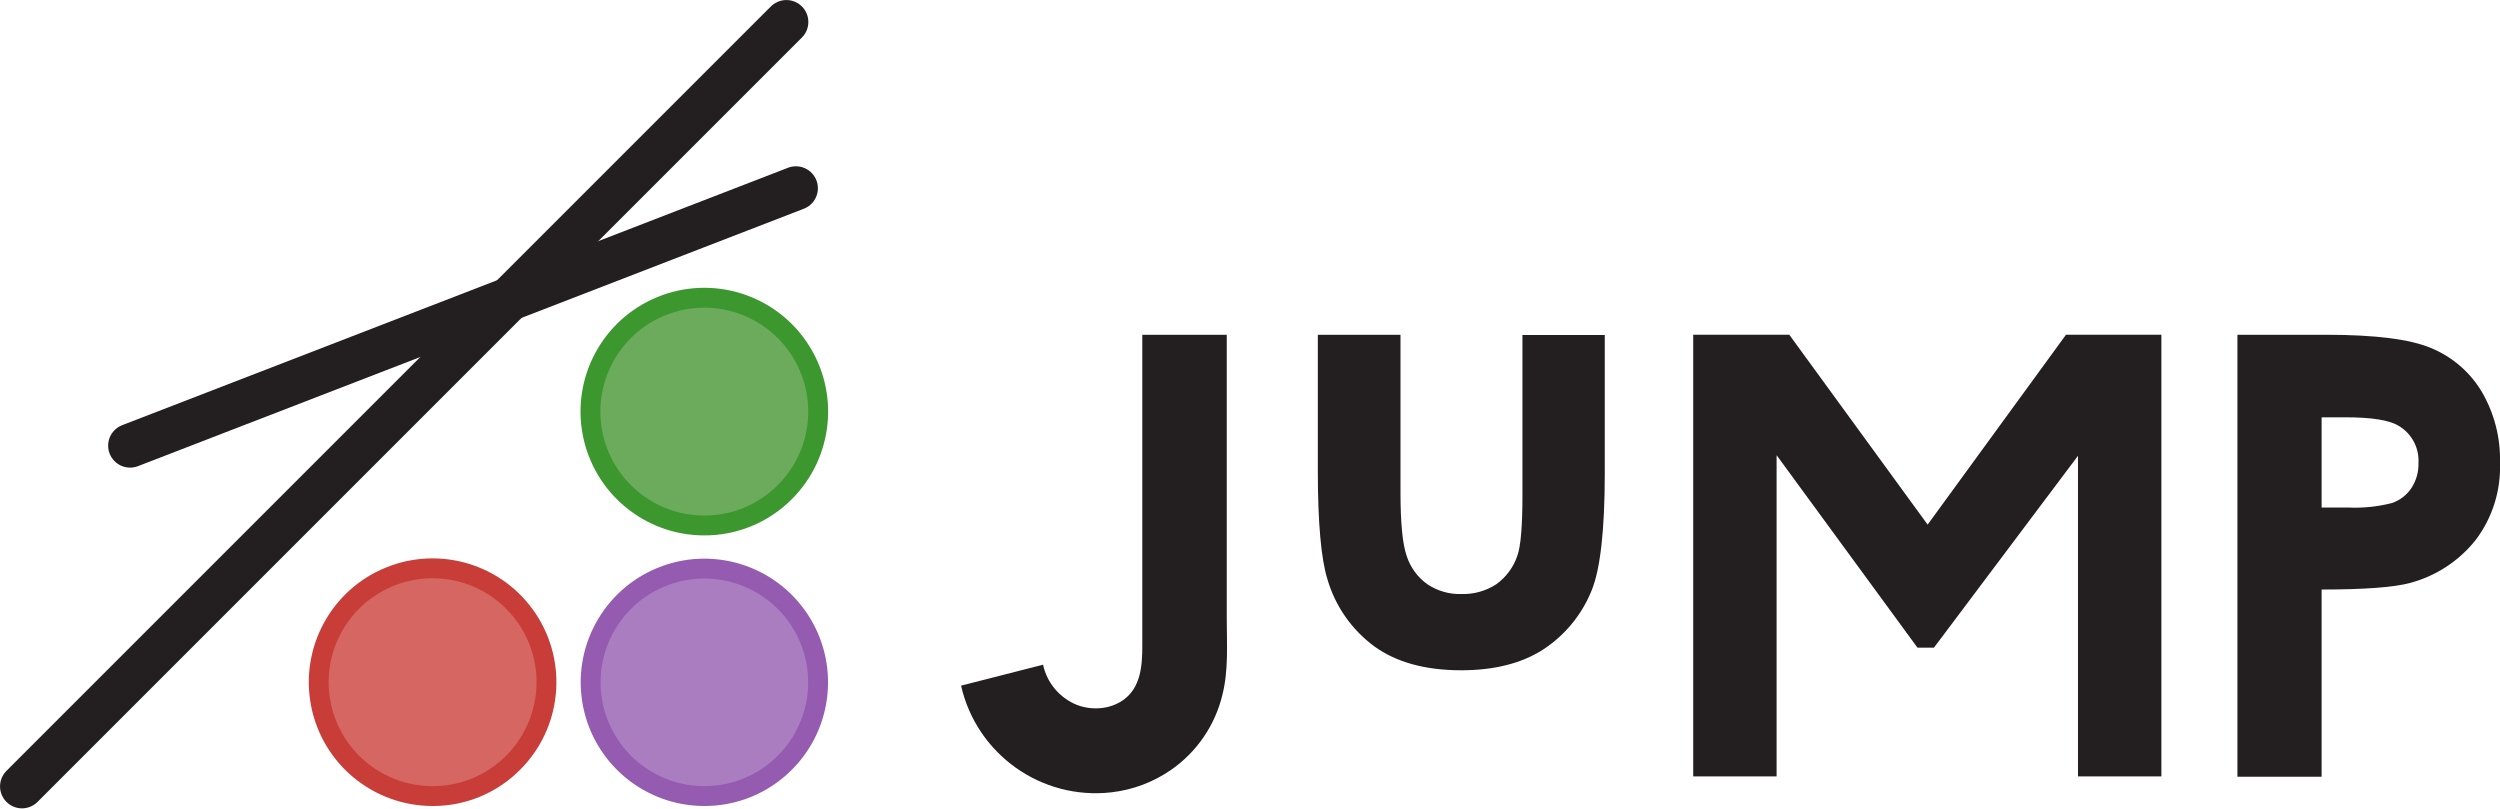
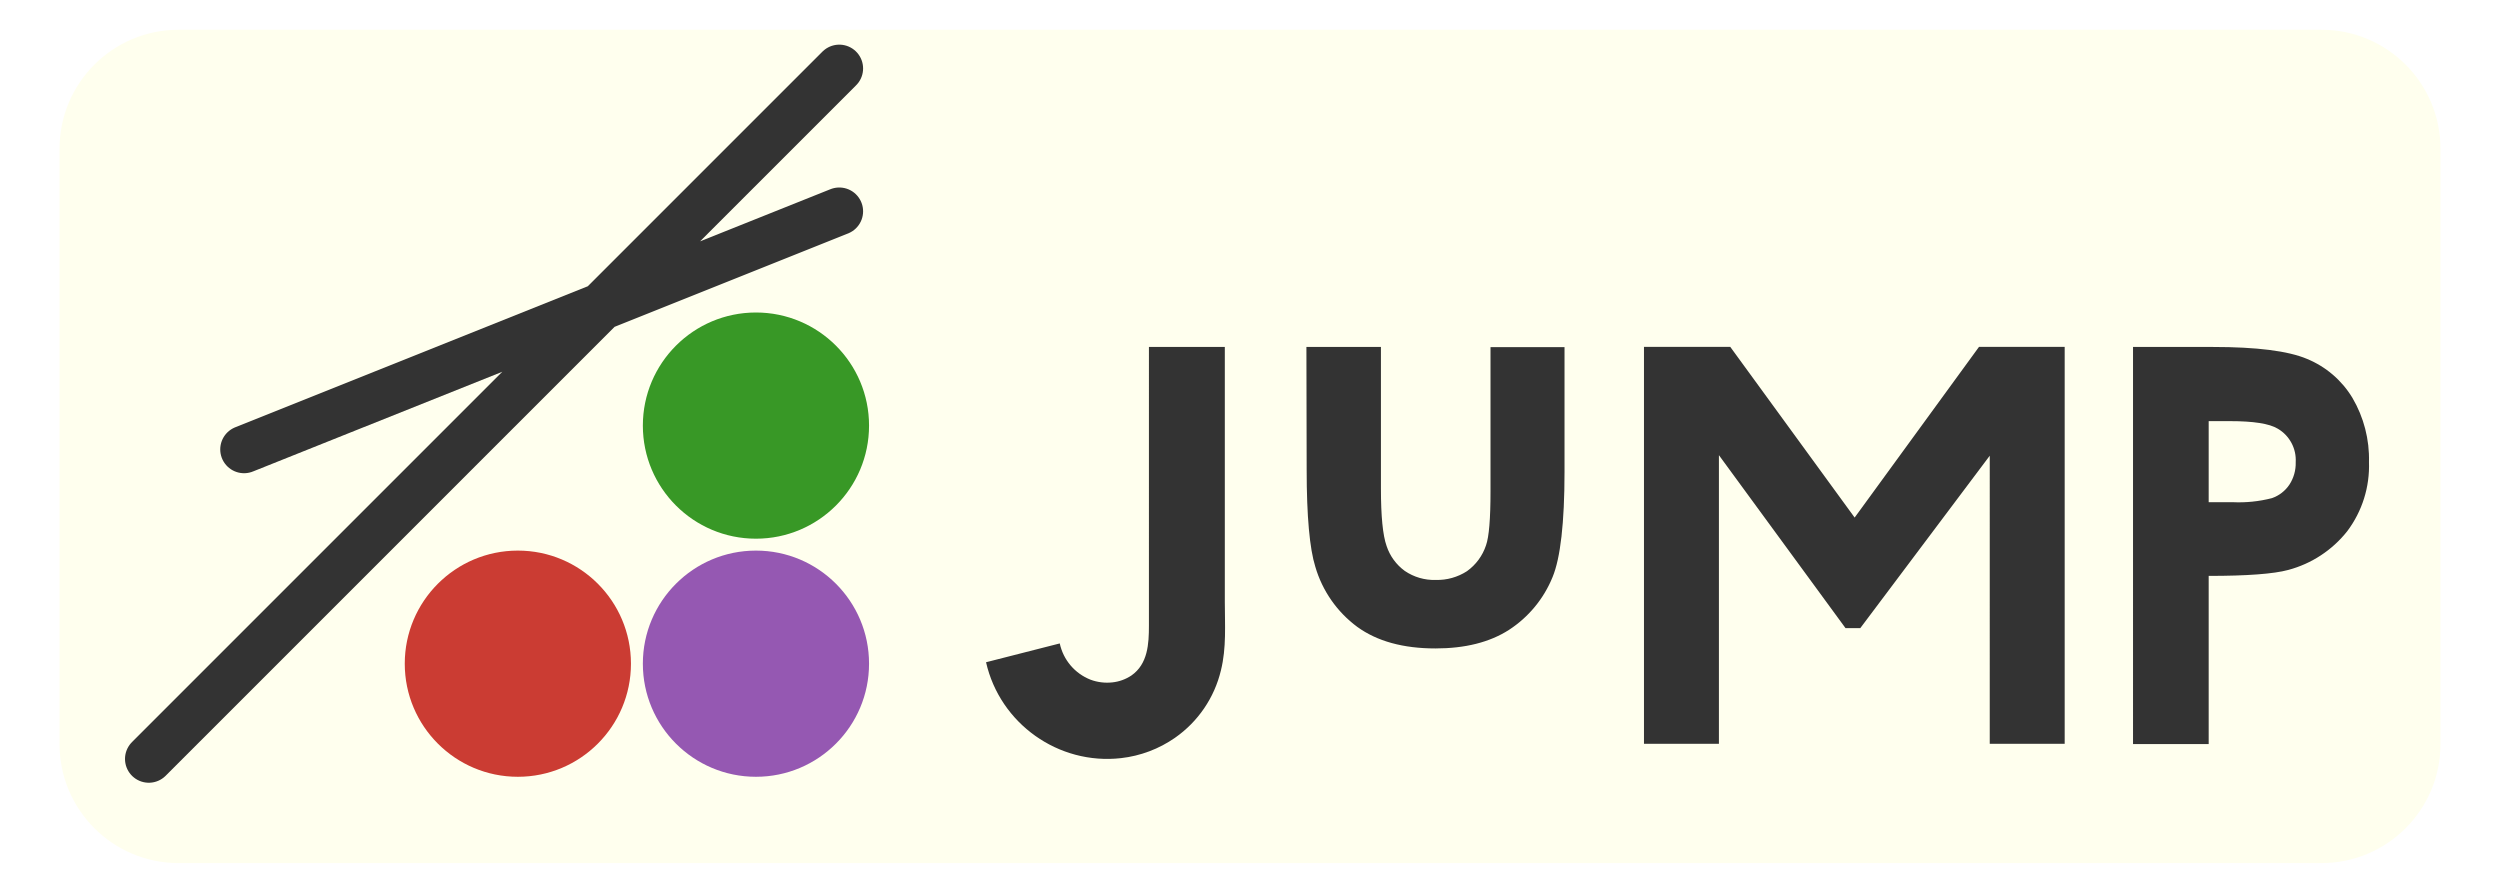
- <svg xmlns="http://www.w3.org/2000/svg" viewBox="0 0 377.42 122.03">
-   <defs>
-     <style>.cls-1{fill:#231f20;}.cls-2,.cls-3,.cls-5,.cls-7,.cls-9{fill:none;}.cls-2,.cls-3{stroke:#231f20;stroke-linecap:round;stroke-linejoin:round;}.cls-2{stroke-width:6.63px;}.cls-3{stroke-width:6.63px;fill-rule:evenodd;}.cls-4{fill:#aa7dc0;}.cls-5{stroke:#945bb0;}.cls-5,.cls-7,.cls-9{stroke-miterlimit:10;stroke-width:3px;}.cls-6{fill:#6bab5b;}.cls-7{stroke:#3b972e;}.cls-8{fill:#d66661;}.cls-9{stroke:#c93d39;}</style>
-   </defs>
-   <g id="Page_1" data-name="Page 1">
-     <g id="Layer_1-2" data-name="Layer 1">
-       <polygon class="cls-1" points="313.71 117.21 326.3 117.21 326.3 50.53 311.9 50.53 291.01 79.2 270.12 50.53 255.62 50.53 255.62 117.21 268.21 117.21 268.21 68.72 289.48 97.78 291.96 97.78 313.71 68.81 313.71 117.21 313.71 117.21" />
-       <path class="cls-1" d="M172.45,50.54H185.2V93.37c0,3.86.29,7.71-.65,11.5a19.26,19.26,0,0,1-7.72,11.33,19.75,19.75,0,0,1-9.07,3.42,20.85,20.85,0,0,1-22.67-16.11l12.38-3.16a8.45,8.45,0,0,0,5.17,6.09,8,8,0,0,0,3.67.45,7.09,7.09,0,0,0,3.2-1.16c2.77-1.93,2.94-5.34,2.94-8.34V50.54Zm26.46,0h12.52V74.35c0,4.61.31,7.84.95,9.63a8.46,8.46,0,0,0,3.06,4.19,8.76,8.76,0,0,0,5.2,1.51,9.15,9.15,0,0,0,5.24-1.47,8.68,8.68,0,0,0,3.2-4.34q.76-2.13.76-9.12V50.57h12.43V71.49c0,8.61-.69,14.52-2,17.69a19.21,19.21,0,0,1-7.34,8.9q-4.86,3.11-12.34,3.11-8.13,0-13.13-3.62a19.27,19.27,0,0,1-7.06-10.12c-.94-3-1.45-8.44-1.45-16.32V50.57Zm138.87,0h13.46q11,0,15.76,2a16,16,0,0,1,7.63,6.54,20.21,20.21,0,0,1,2.79,10.8,18.23,18.23,0,0,1-3.65,11.61A18.82,18.82,0,0,1,363.86,88q-3.66,1-13.37,1v28.26H337.78V50.54Zm12.71,26.08h4a22.42,22.42,0,0,0,6.63-.68,5.82,5.82,0,0,0,2.92-2.25,6.53,6.53,0,0,0,1.07-3.79,6.09,6.09,0,0,0-3-5.62C360.69,63.41,358,63,354.06,63h-3.57V76.62Z" />
-       <line class="cls-2" x1="19.64" y1="67.28" x2="120.16" y2="28.42" />
-       <polyline class="cls-3" points="3.32 118.72 89.75 32.29 118.72 3.32" />
-       <path class="cls-4" d="M106.29,120.18a17.17,17.17,0,1,1,12.16-5A17.06,17.06,0,0,1,106.29,120.18Z" />
-       <path class="cls-5" d="M106.29,120.18a17.17,17.17,0,1,1,12.16-5A17.06,17.06,0,0,1,106.29,120.18Z" />
-       <path class="cls-6" d="M106.29,79.33a17.19,17.19,0,1,1,12.16-5A17.07,17.07,0,0,1,106.29,79.33Z" />
-       <path class="cls-7" d="M106.29,79.33a17.19,17.19,0,1,1,12.16-5A17.07,17.07,0,0,1,106.29,79.33Z" />
-       <path class="cls-8" d="M65.28,120.18a17.19,17.19,0,1,1,12.15-5A17,17,0,0,1,65.28,120.18Z" />
-       <path class="cls-9" d="M65.28,120.18a17.19,17.19,0,1,1,12.15-5A17,17,0,0,1,65.28,120.18Z" />
-     </g>
-   </g>
+ <svg xmlns="http://www.w3.org/2000/svg" width="420" height="150" viewBox="0 0 420 150">
+   <path d="M410 75v50c0 11.047-8.953 20-20 20H30c-11.047 0-20-8.953-20-20V25c0-11.047 8.953-20 20-20h360c11.047 0 20 8.953 20 20zm0 0" fill="#ffe" />
+   <path d="M41 75.5l100-40M25 127.5l116-116" fill="none" stroke-width="8" stroke-linecap="round" stroke="#333" stroke-miterlimit="10" />
+   <path d="M106 111.5c0 10.492-8.508 19-19 19s-19-8.508-19-19 8.508-19 19-19 19 8.508 19 19" fill="#cb3c33" />
+   <path d="M146 71.5c0 10.492-8.508 19-19 19s-19-8.508-19-19 8.508-19 19-19 19 8.508 19 19" fill="#389826" />
+   <path d="M146 111.5c0 10.492-8.508 19-19 19s-19-8.508-19-19 8.508-19 19-19 19 8.508 19 19" fill="#9558b2" />
+   <path d="M193.02 58.29h12.75v42.827c0 3.863.289 7.711-.653 11.5a19.252 19.252 0 01-7.719 11.332 19.73 19.73 0 01-9.07 3.418c-10.504 1.188-20.332-5.797-22.672-16.11l12.383-3.16a8.446 8.446 0 005.168 6.09c1.172.438 2.43.59 3.672.454a7.093 7.093 0 003.2-1.16c2.769-1.93 2.94-5.34 2.94-8.34zm26.457 0h12.52v23.808c0 4.613.312 7.84.952 9.632a8.445 8.445 0 003.059 4.188 8.742 8.742 0 005.199 1.512 9.192 9.192 0 005.242-1.47 8.685 8.685 0 003.2-4.343c.507-1.418.757-4.457.757-9.117V58.32h12.434v20.918c0 8.61-.692 14.52-2 17.692a19.188 19.188 0 01-7.344 8.898c-3.238 2.074-7.351 3.11-12.34 3.11-5.418 0-9.793-1.204-13.129-3.618a19.272 19.272 0 01-7.058-10.12c-.942-3-1.45-8.442-1.45-16.321zm114.8 66.67h12.59V58.278H332.47l-20.89 28.672-20.892-28.672h-14.5v66.684h12.59V76.469l21.27 29.058h2.48l21.75-28.968zm24.07-66.67h13.462c7.332 0 12.586.667 15.757 2a16.027 16.027 0 017.633 6.538 20.247 20.247 0 012.79 10.8 18.249 18.249 0 01-3.65 11.61 18.818 18.818 0 01-9.91 6.512c-2.44.664-6.898 1-13.37 1v28.258h-12.711zm12.712 26.077h4c2.23.106 4.464-.12 6.628-.68a5.817 5.817 0 002.922-2.25 6.542 6.542 0 001.07-3.789 6.109 6.109 0 00-3-5.62c-1.421-.868-4.113-1.278-8.05-1.278h-3.57zm0 0" fill="#333" />
</svg>
